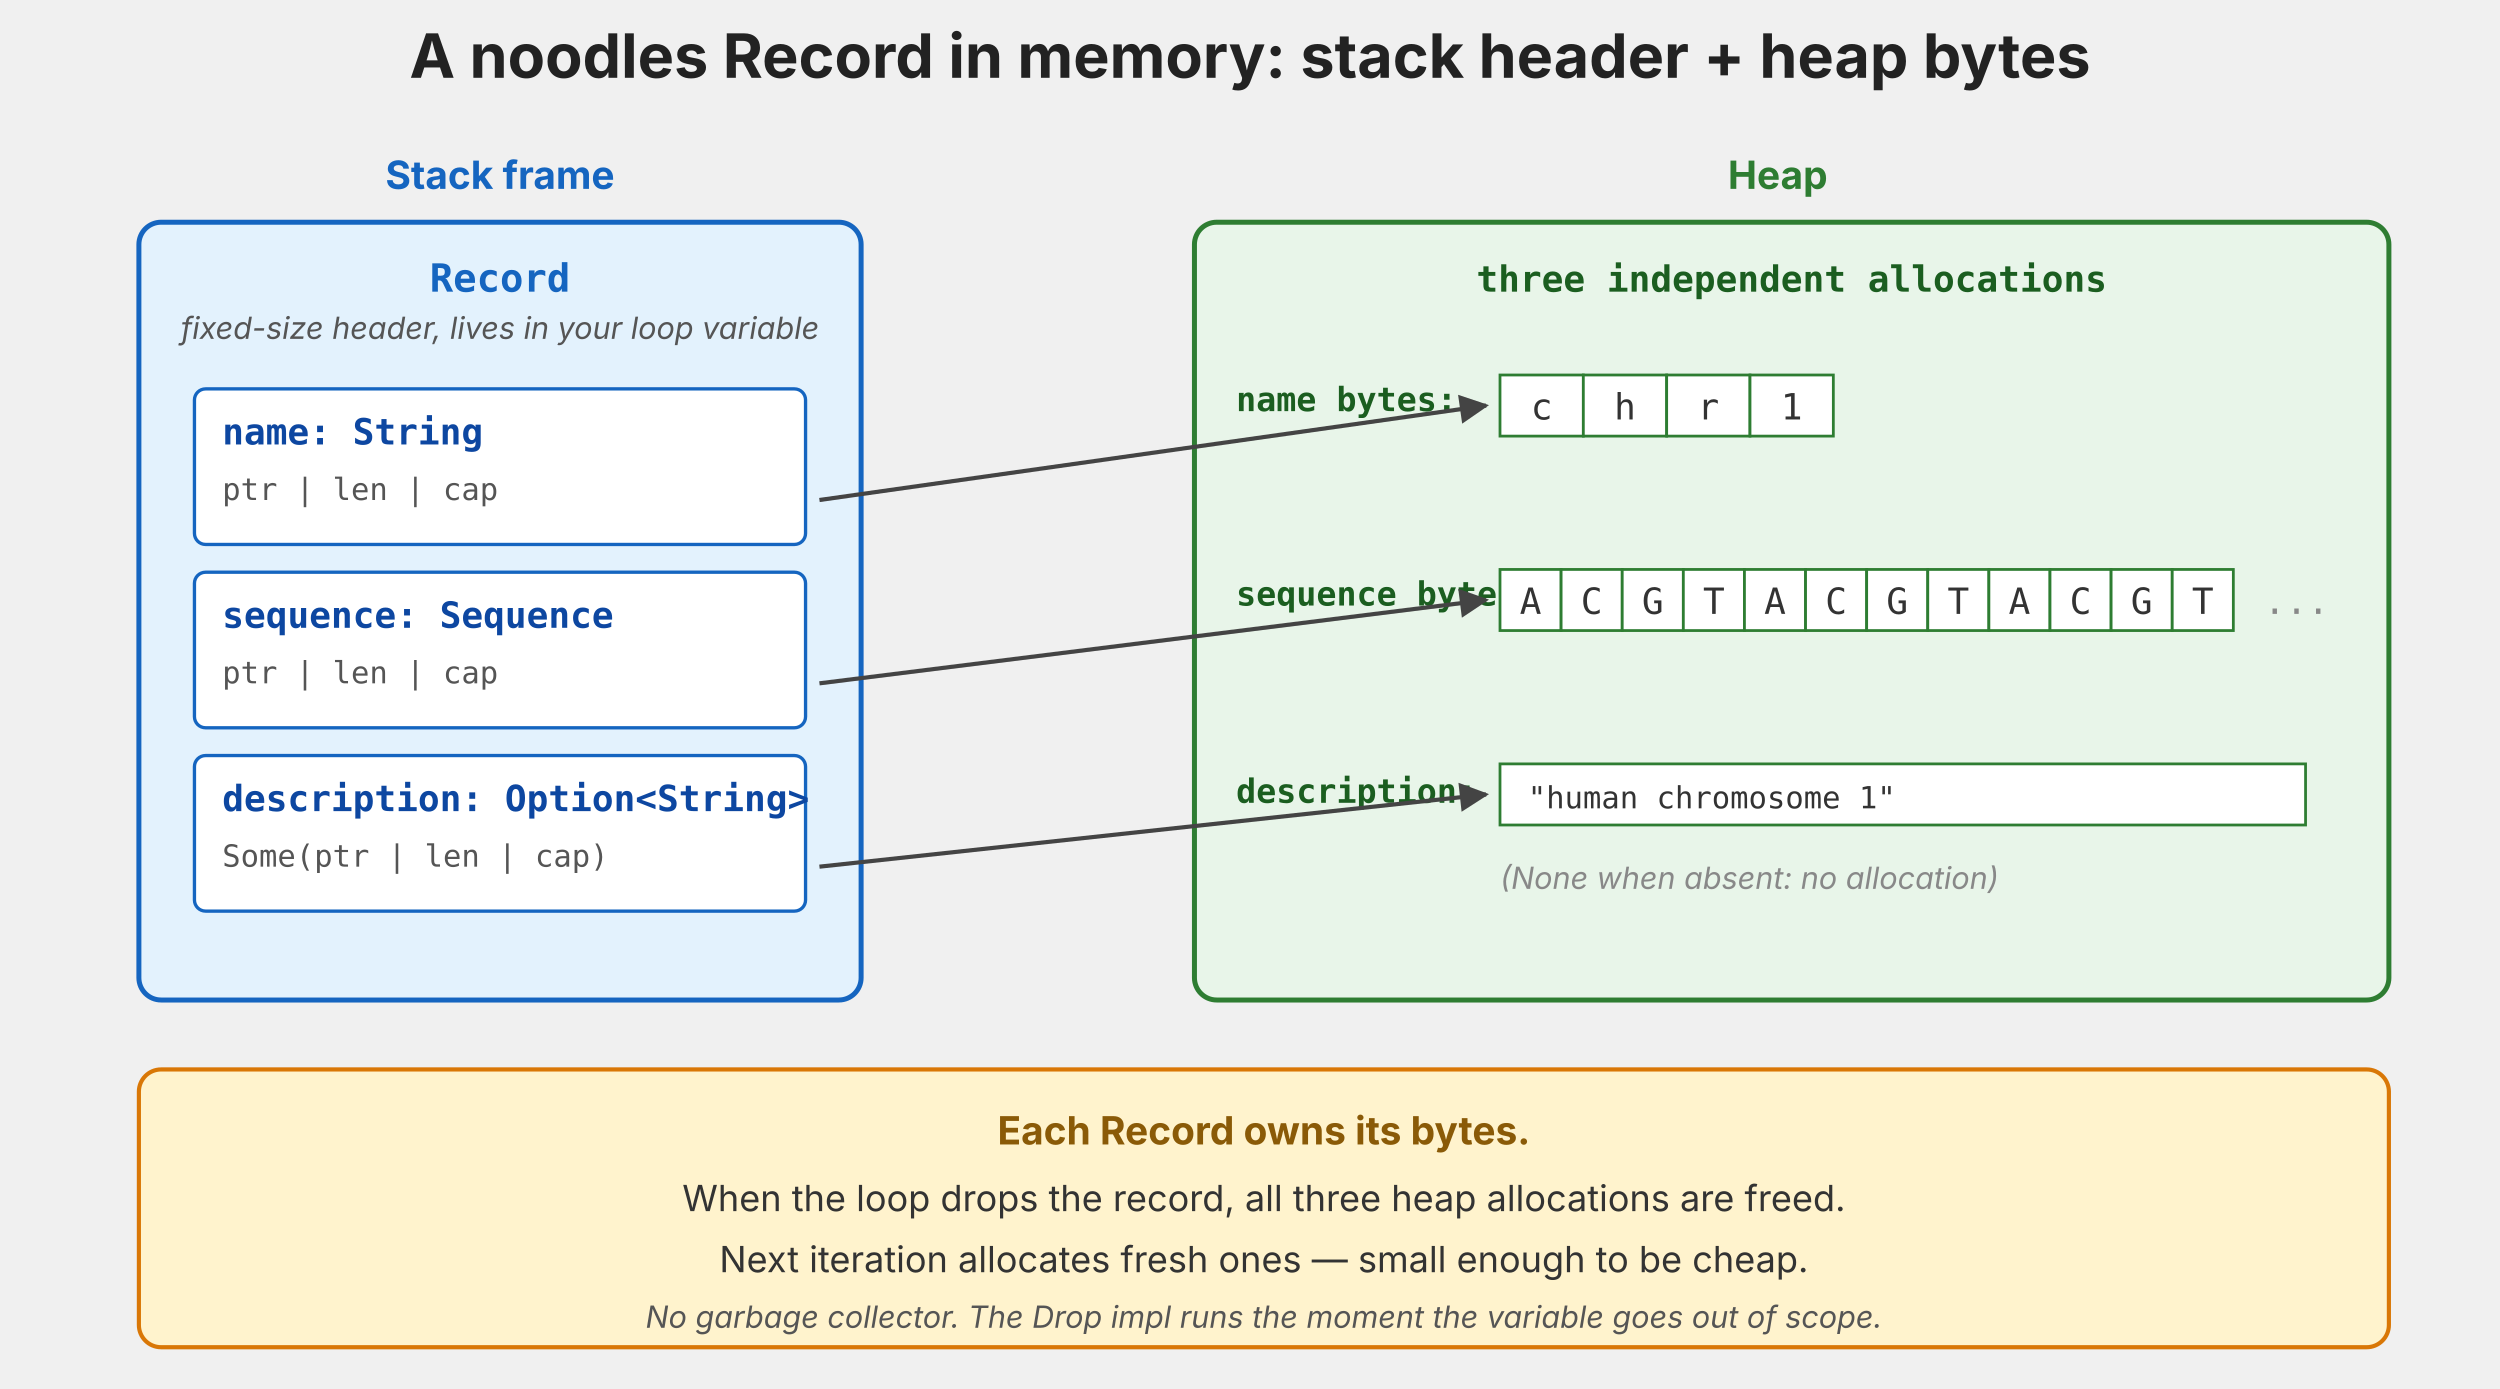
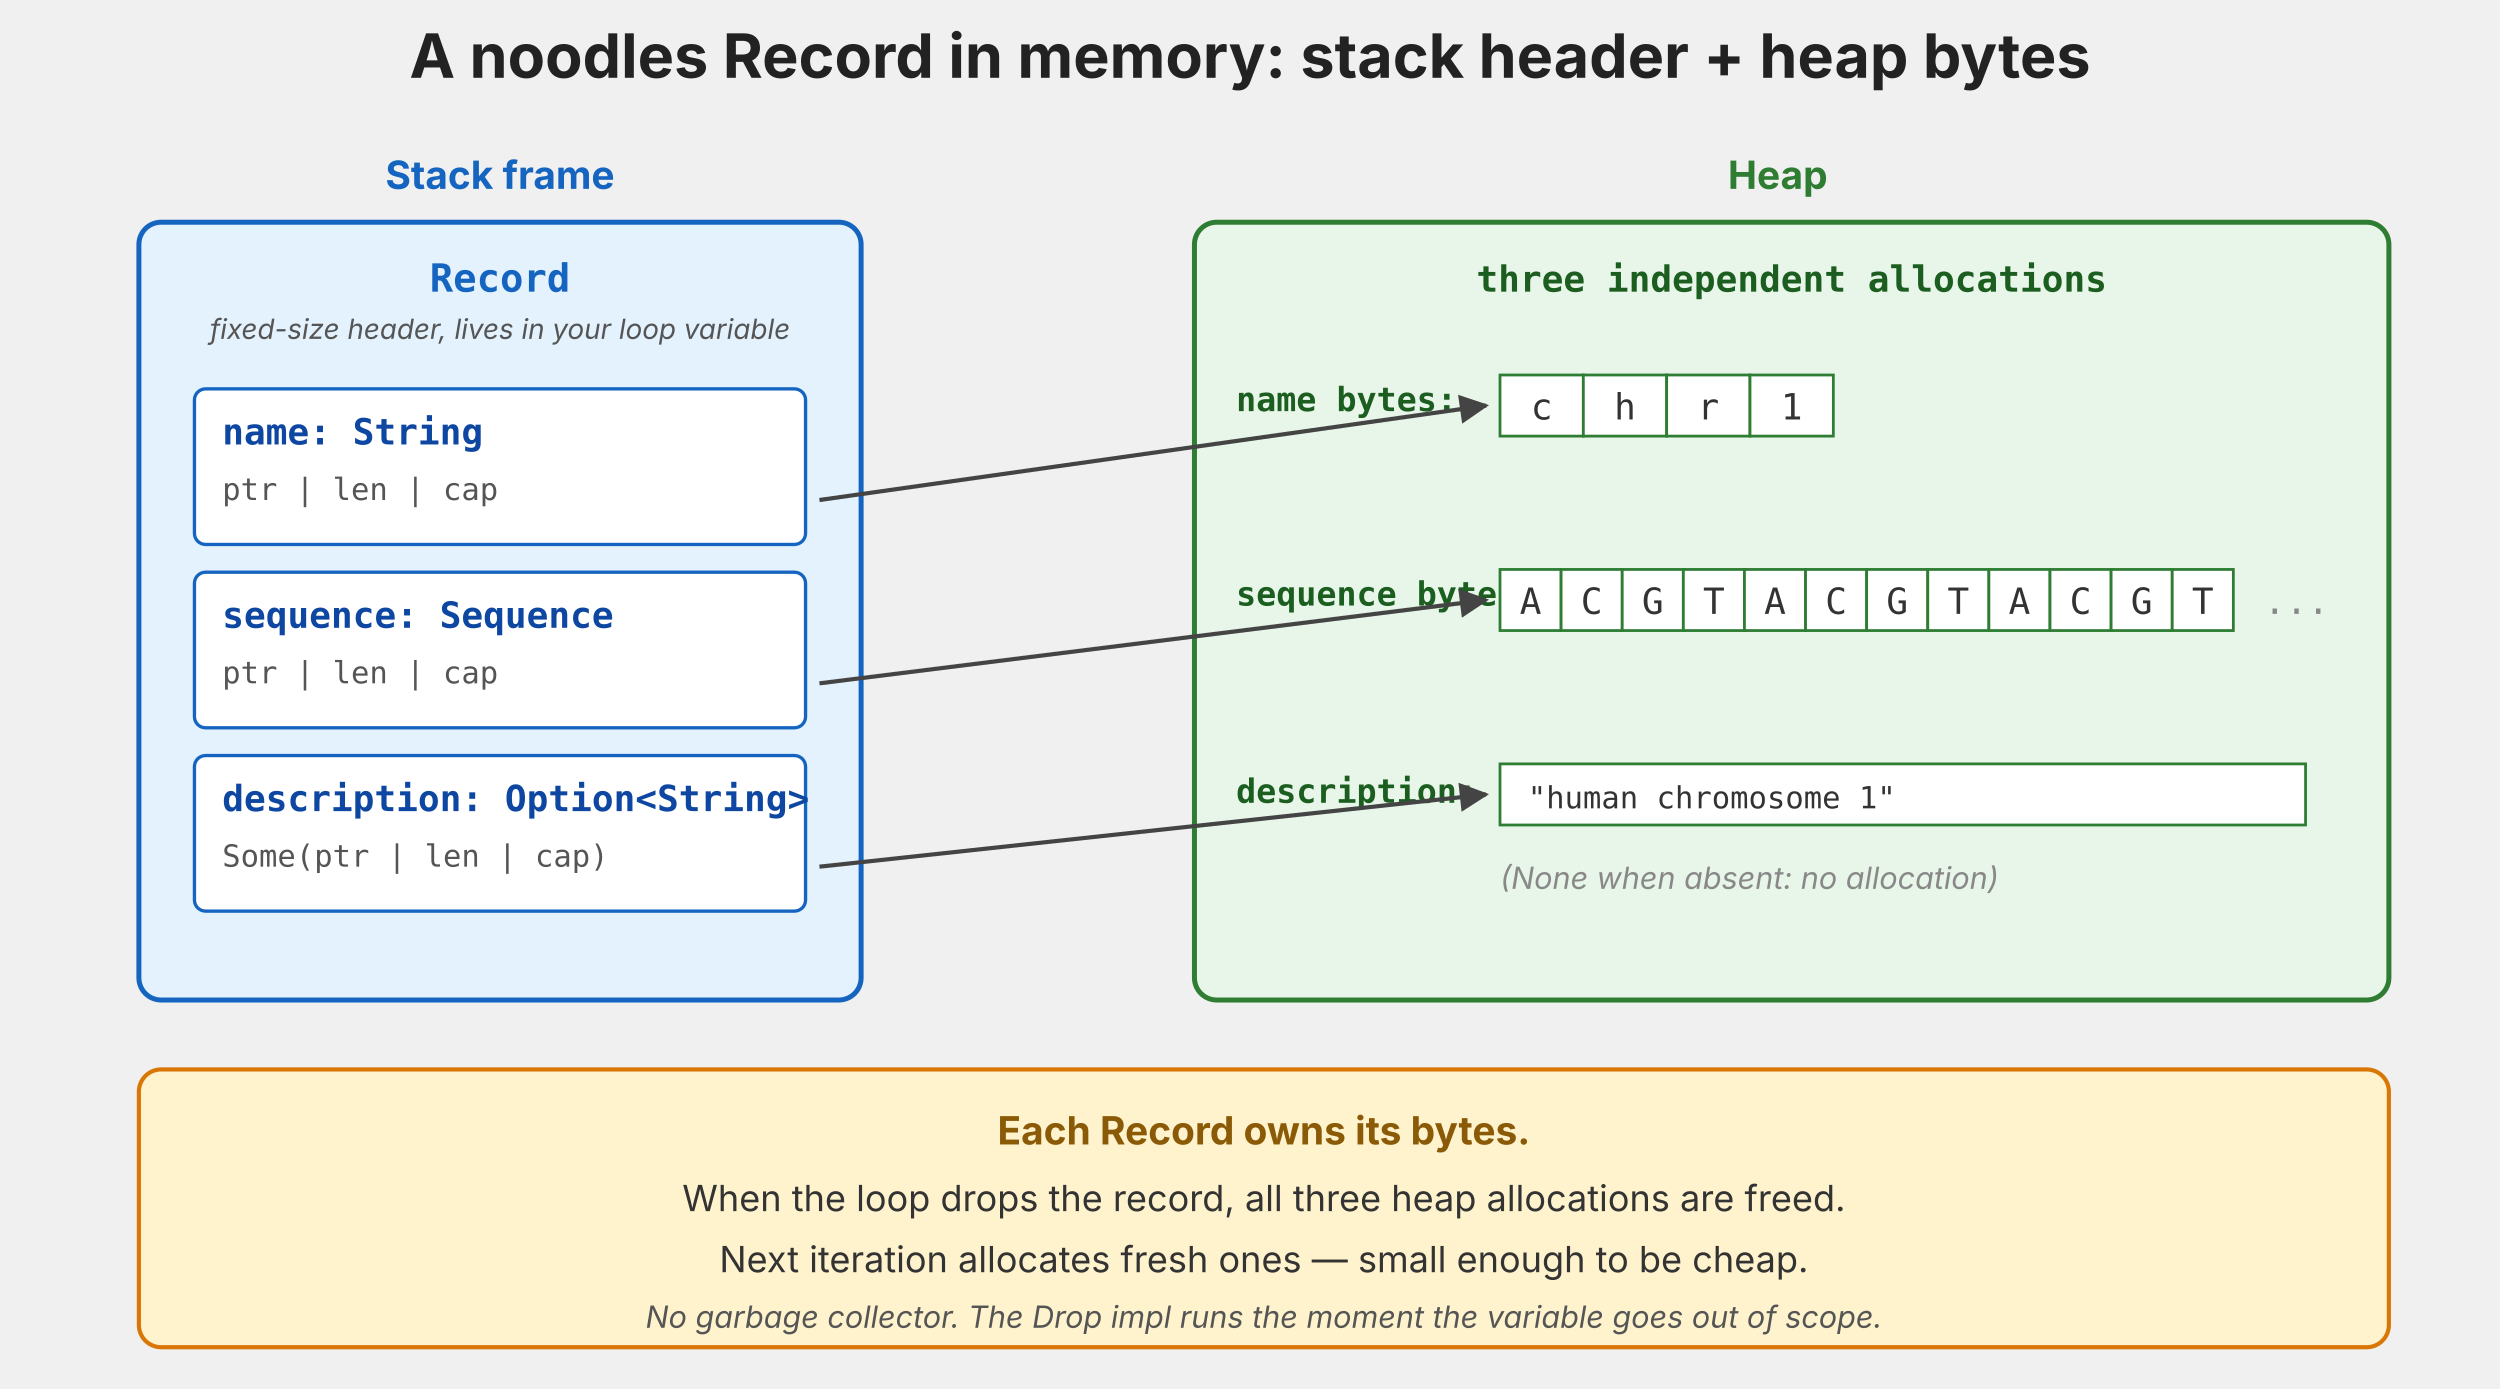
<svg xmlns="http://www.w3.org/2000/svg" viewBox="0 0 900 500" font-family="system-ui, -apple-system, sans-serif">
  <defs>
    <marker id="arrow-rm-dark" viewBox="0 0 10 10" refX="9" refY="5" markerWidth="7" markerHeight="7" orient="auto-start-reverse">
      <path d="M 0 0 L 10 5 L 0 10 z" fill="#444" />
    </marker>
  </defs>
  <text x="450" y="28" text-anchor="middle" font-size="22" font-weight="700" fill="#222">
    A noodles Record in memory: stack header + heap bytes
  </text>
  <text x="180" y="68" text-anchor="middle" font-size="14" font-weight="700" fill="#1565c0">
    Stack frame
  </text>
  <rect x="50" y="80" width="260" height="280" rx="8" ry="8" fill="#e3f2fd" stroke="#1565c0" stroke-width="1.8" />
  <text x="180" y="105" text-anchor="middle" font-size="14" font-weight="700" font-family="ui-monospace, monospace" fill="#1565c0">
    Record
  </text>
-   <text x="180" y="122" text-anchor="middle" font-size="11" fill="#555" font-style="italic">
+   <text x="180" y="122" text-anchor="middle" font-size="10" fill="#555" font-style="italic">
    fixed-size header, lives in your loop variable
  </text>
  <rect x="70" y="140" width="220" height="56" rx="4" ry="4" fill="white" stroke="#1565c0" stroke-width="1.2" />
  <text x="80" y="160" font-size="13" font-weight="700" font-family="ui-monospace, monospace" fill="#0d47a1">
    name: String
  </text>
  <text x="80" y="180" font-size="11" font-family="ui-monospace, monospace" fill="#555">
    ptr | len | cap
  </text>
  <rect x="70" y="206" width="220" height="56" rx="4" ry="4" fill="white" stroke="#1565c0" stroke-width="1.2" />
  <text x="80" y="226" font-size="13" font-weight="700" font-family="ui-monospace, monospace" fill="#0d47a1">
    sequence: Sequence
  </text>
  <text x="80" y="246" font-size="11" font-family="ui-monospace, monospace" fill="#555">
    ptr | len | cap
  </text>
  <rect x="70" y="272" width="220" height="56" rx="4" ry="4" fill="white" stroke="#1565c0" stroke-width="1.2" />
  <text x="80" y="292" font-size="13" font-weight="700" font-family="ui-monospace, monospace" fill="#0d47a1">
    description: Option&lt;String&gt;
  </text>
  <text x="80" y="312" font-size="11" font-family="ui-monospace, monospace" fill="#555">
    Some(ptr | len | cap)
  </text>
  <text x="640" y="68" text-anchor="middle" font-size="14" font-weight="700" fill="#2e7d32">
    Heap
  </text>
  <rect x="430" y="80" width="430" height="280" rx="8" ry="8" fill="#e8f5e9" stroke="#2e7d32" stroke-width="1.8" />
  <text x="645" y="105" text-anchor="middle" font-size="13" font-weight="700" font-family="ui-monospace, monospace" fill="#1b5e20">
    three independent allocations
  </text>
  <text x="445" y="148" font-size="12" font-weight="700" fill="#1b5e20" font-family="ui-monospace, monospace">
    name bytes:
  </text>
  <g font-family="ui-monospace, monospace" font-size="13">
    <rect x="540" y="135" width="30" height="22" fill="white" stroke="#2e7d32" />
    <text x="555" y="151" text-anchor="middle" fill="#333">c</text>
    <rect x="570" y="135" width="30" height="22" fill="white" stroke="#2e7d32" />
    <text x="585" y="151" text-anchor="middle" fill="#333">h</text>
    <rect x="600" y="135" width="30" height="22" fill="white" stroke="#2e7d32" />
    <text x="615" y="151" text-anchor="middle" fill="#333">r</text>
    <rect x="630" y="135" width="30" height="22" fill="white" stroke="#2e7d32" />
    <text x="645" y="151" text-anchor="middle" fill="#333">1</text>
  </g>
  <text x="445" y="218" font-size="12" font-weight="700" fill="#1b5e20" font-family="ui-monospace, monospace">
    sequence bytes:
  </text>
  <g font-family="ui-monospace, monospace" font-size="13">
    <rect x="540" y="205" width="22" height="22" fill="white" stroke="#2e7d32" />
    <text x="551" y="221" text-anchor="middle" fill="#333">A</text>
    <rect x="562" y="205" width="22" height="22" fill="white" stroke="#2e7d32" />
    <text x="573" y="221" text-anchor="middle" fill="#333">C</text>
    <rect x="584" y="205" width="22" height="22" fill="white" stroke="#2e7d32" />
    <text x="595" y="221" text-anchor="middle" fill="#333">G</text>
    <rect x="606" y="205" width="22" height="22" fill="white" stroke="#2e7d32" />
    <text x="617" y="221" text-anchor="middle" fill="#333">T</text>
    <rect x="628" y="205" width="22" height="22" fill="white" stroke="#2e7d32" />
    <text x="639" y="221" text-anchor="middle" fill="#333">A</text>
    <rect x="650" y="205" width="22" height="22" fill="white" stroke="#2e7d32" />
    <text x="661" y="221" text-anchor="middle" fill="#333">C</text>
    <rect x="672" y="205" width="22" height="22" fill="white" stroke="#2e7d32" />
    <text x="683" y="221" text-anchor="middle" fill="#333">G</text>
    <rect x="694" y="205" width="22" height="22" fill="white" stroke="#2e7d32" />
    <text x="705" y="221" text-anchor="middle" fill="#333">T</text>
    <rect x="716" y="205" width="22" height="22" fill="white" stroke="#2e7d32" />
    <text x="727" y="221" text-anchor="middle" fill="#333">A</text>
    <rect x="738" y="205" width="22" height="22" fill="white" stroke="#2e7d32" />
    <text x="749" y="221" text-anchor="middle" fill="#333">C</text>
    <rect x="760" y="205" width="22" height="22" fill="white" stroke="#2e7d32" />
    <text x="771" y="221" text-anchor="middle" fill="#333">G</text>
    <rect x="782" y="205" width="22" height="22" fill="white" stroke="#2e7d32" />
    <text x="793" y="221" text-anchor="middle" fill="#333">T</text>
    <text x="815" y="221" fill="#888">...</text>
  </g>
  <text x="445" y="289" font-size="12" font-weight="700" fill="#1b5e20" font-family="ui-monospace, monospace">
    description:
  </text>
  <g font-family="ui-monospace, monospace" font-size="11" fill="#333">
    <rect x="540" y="275" width="290" height="22" fill="white" stroke="#2e7d32" />
    <text x="550" y="291">"human chromosome 1"</text>
  </g>
  <text x="540" y="320" font-size="11" fill="#888" font-style="italic">
    (None when absent: no allocation)
  </text>
  <line x1="295" y1="180" x2="535" y2="146" stroke="#444" stroke-width="1.5" marker-end="url(#arrow-rm-dark)" />
  <line x1="295" y1="246" x2="535" y2="216" stroke="#444" stroke-width="1.5" marker-end="url(#arrow-rm-dark)" />
  <line x1="295" y1="312" x2="535" y2="286" stroke="#444" stroke-width="1.5" marker-end="url(#arrow-rm-dark)" />
  <rect x="50" y="385" width="810" height="100" rx="8" ry="8" fill="#fff3cd" stroke="#d97706" stroke-width="1.5" />
  <text x="455" y="412" text-anchor="middle" font-size="14" font-weight="700" fill="#8a5a07">
    Each Record owns its bytes.
  </text>
  <text x="455" y="436" text-anchor="middle" font-size="13" fill="#333">
    When the loop drops the record, all three heap allocations are freed.
  </text>
  <text x="455" y="458" text-anchor="middle" font-size="13" fill="#333">
    Next iteration allocates fresh ones — small enough to be cheap.
  </text>
  <text x="455" y="478" text-anchor="middle" font-size="11" fill="#555" font-style="italic">
    No garbage collector. The Drop impl runs the moment the variable goes out of scope.
  </text>
</svg>
